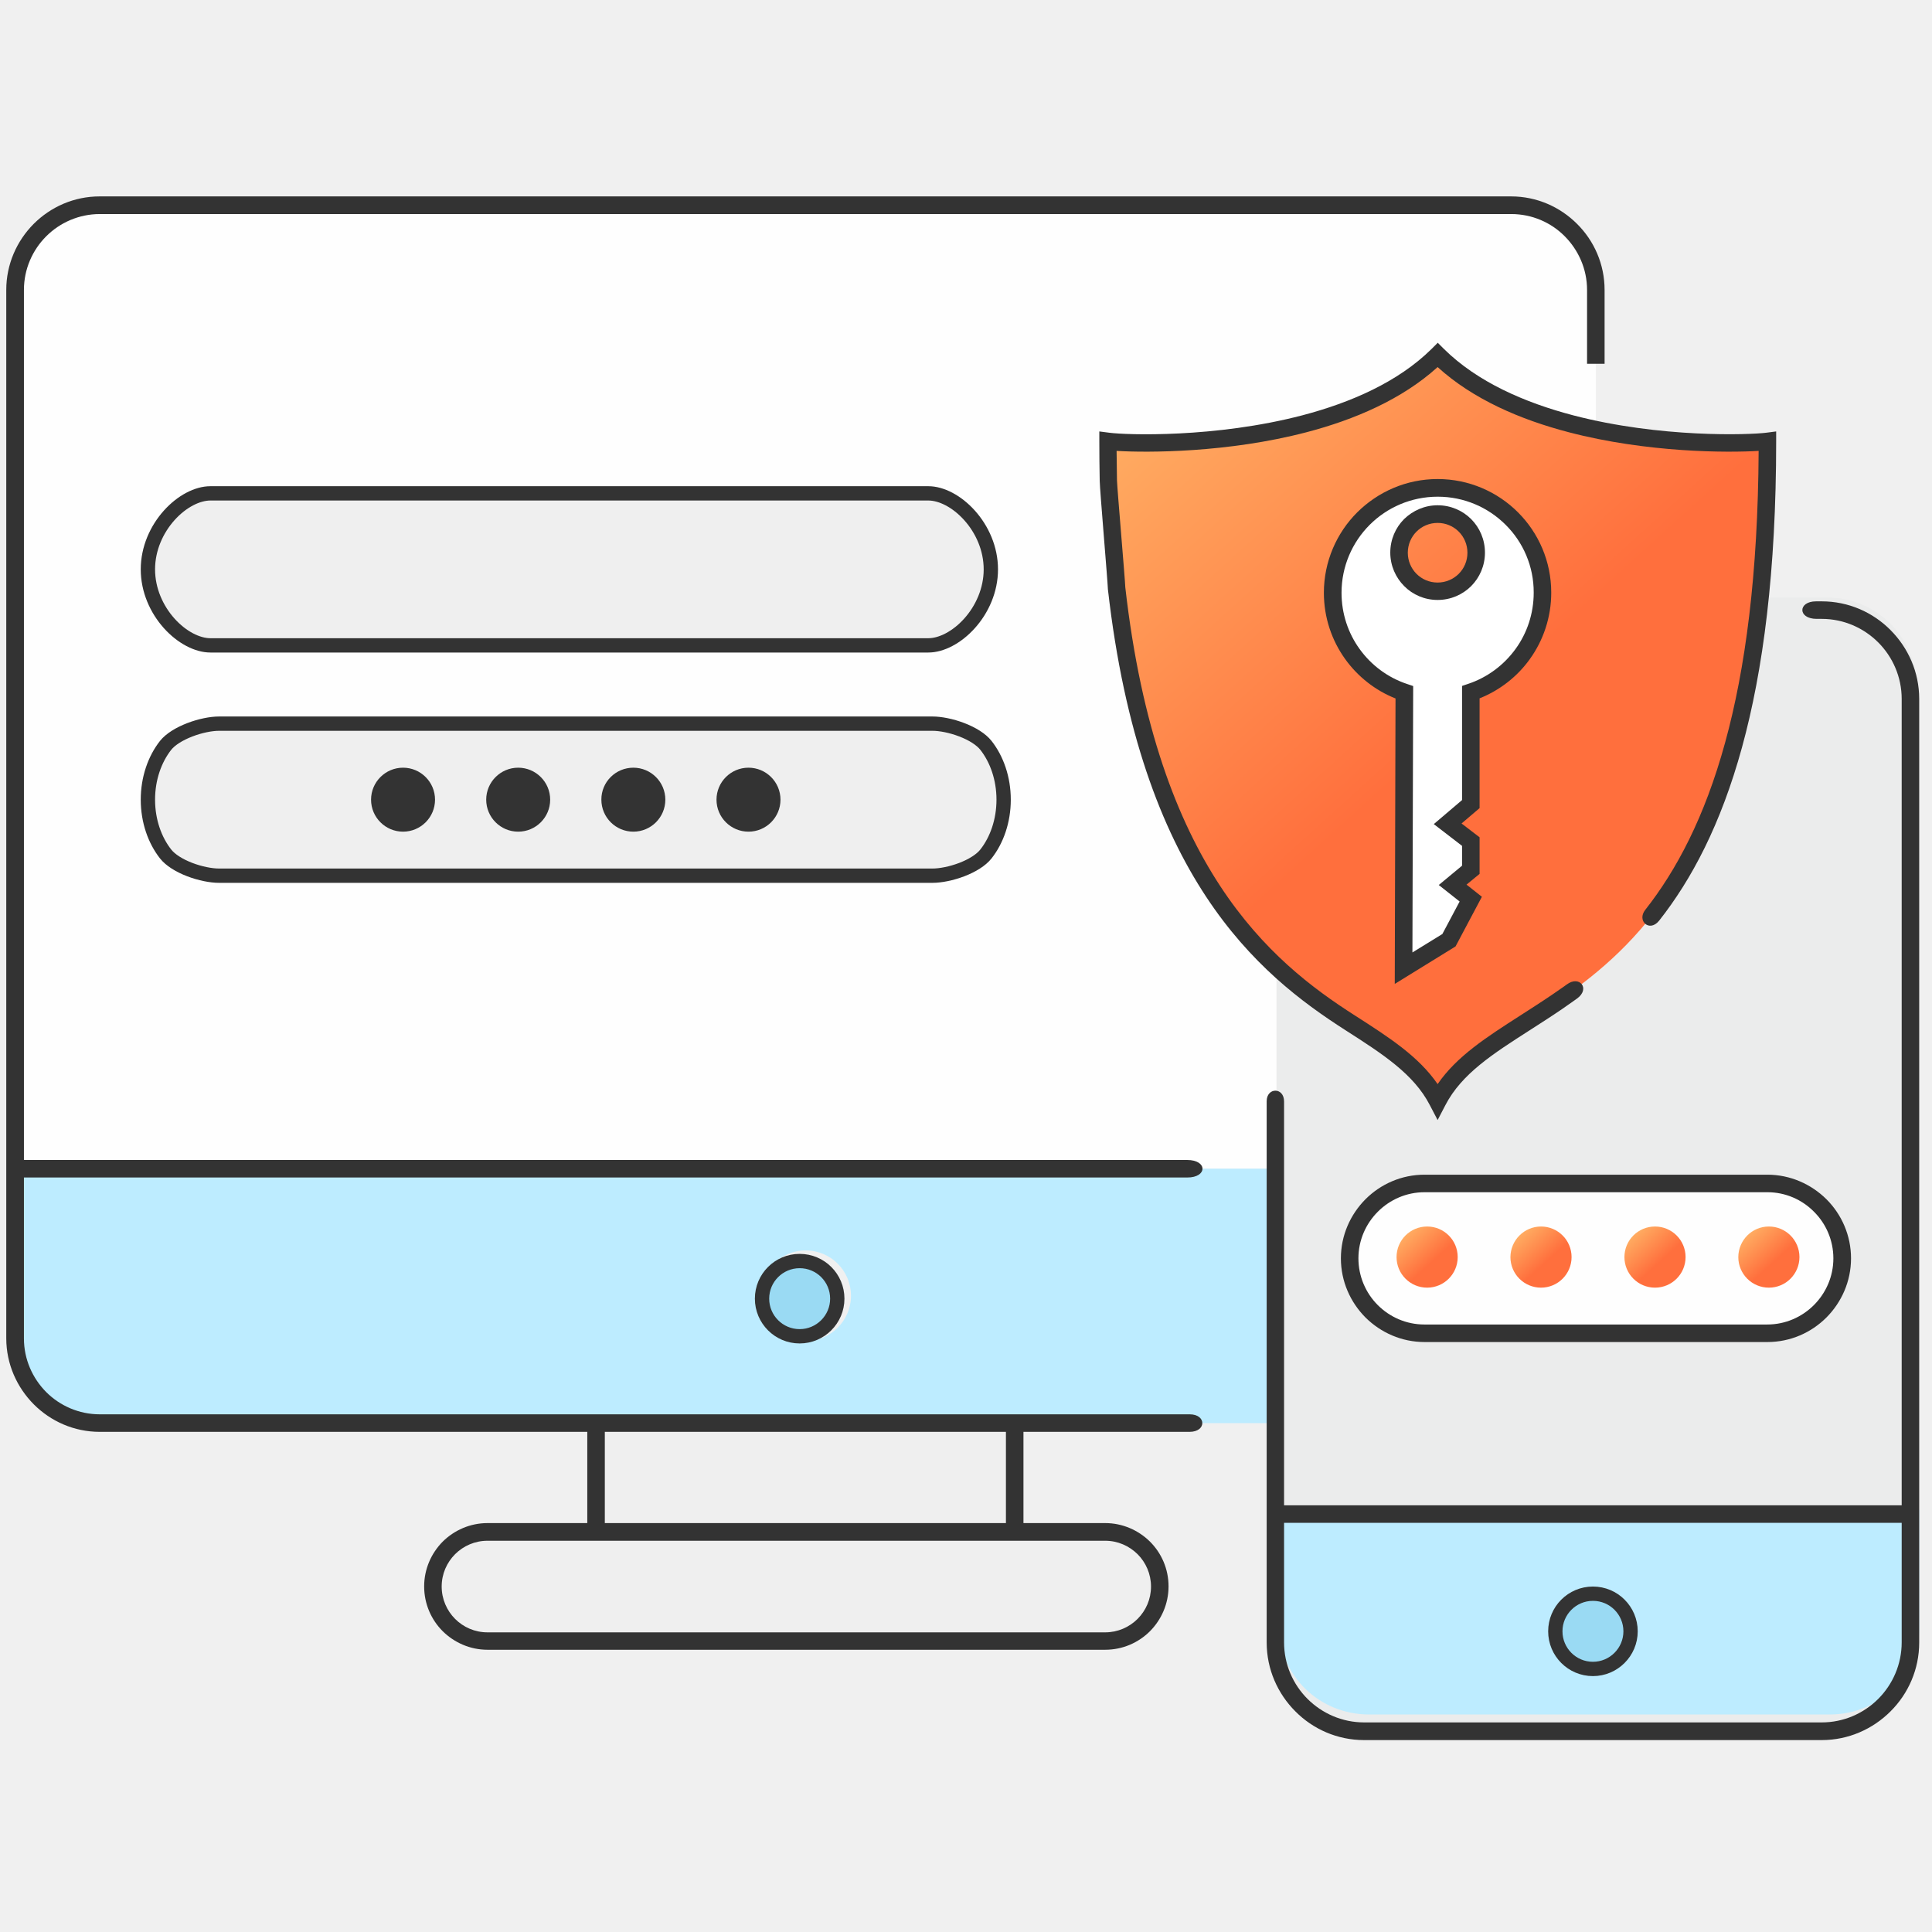
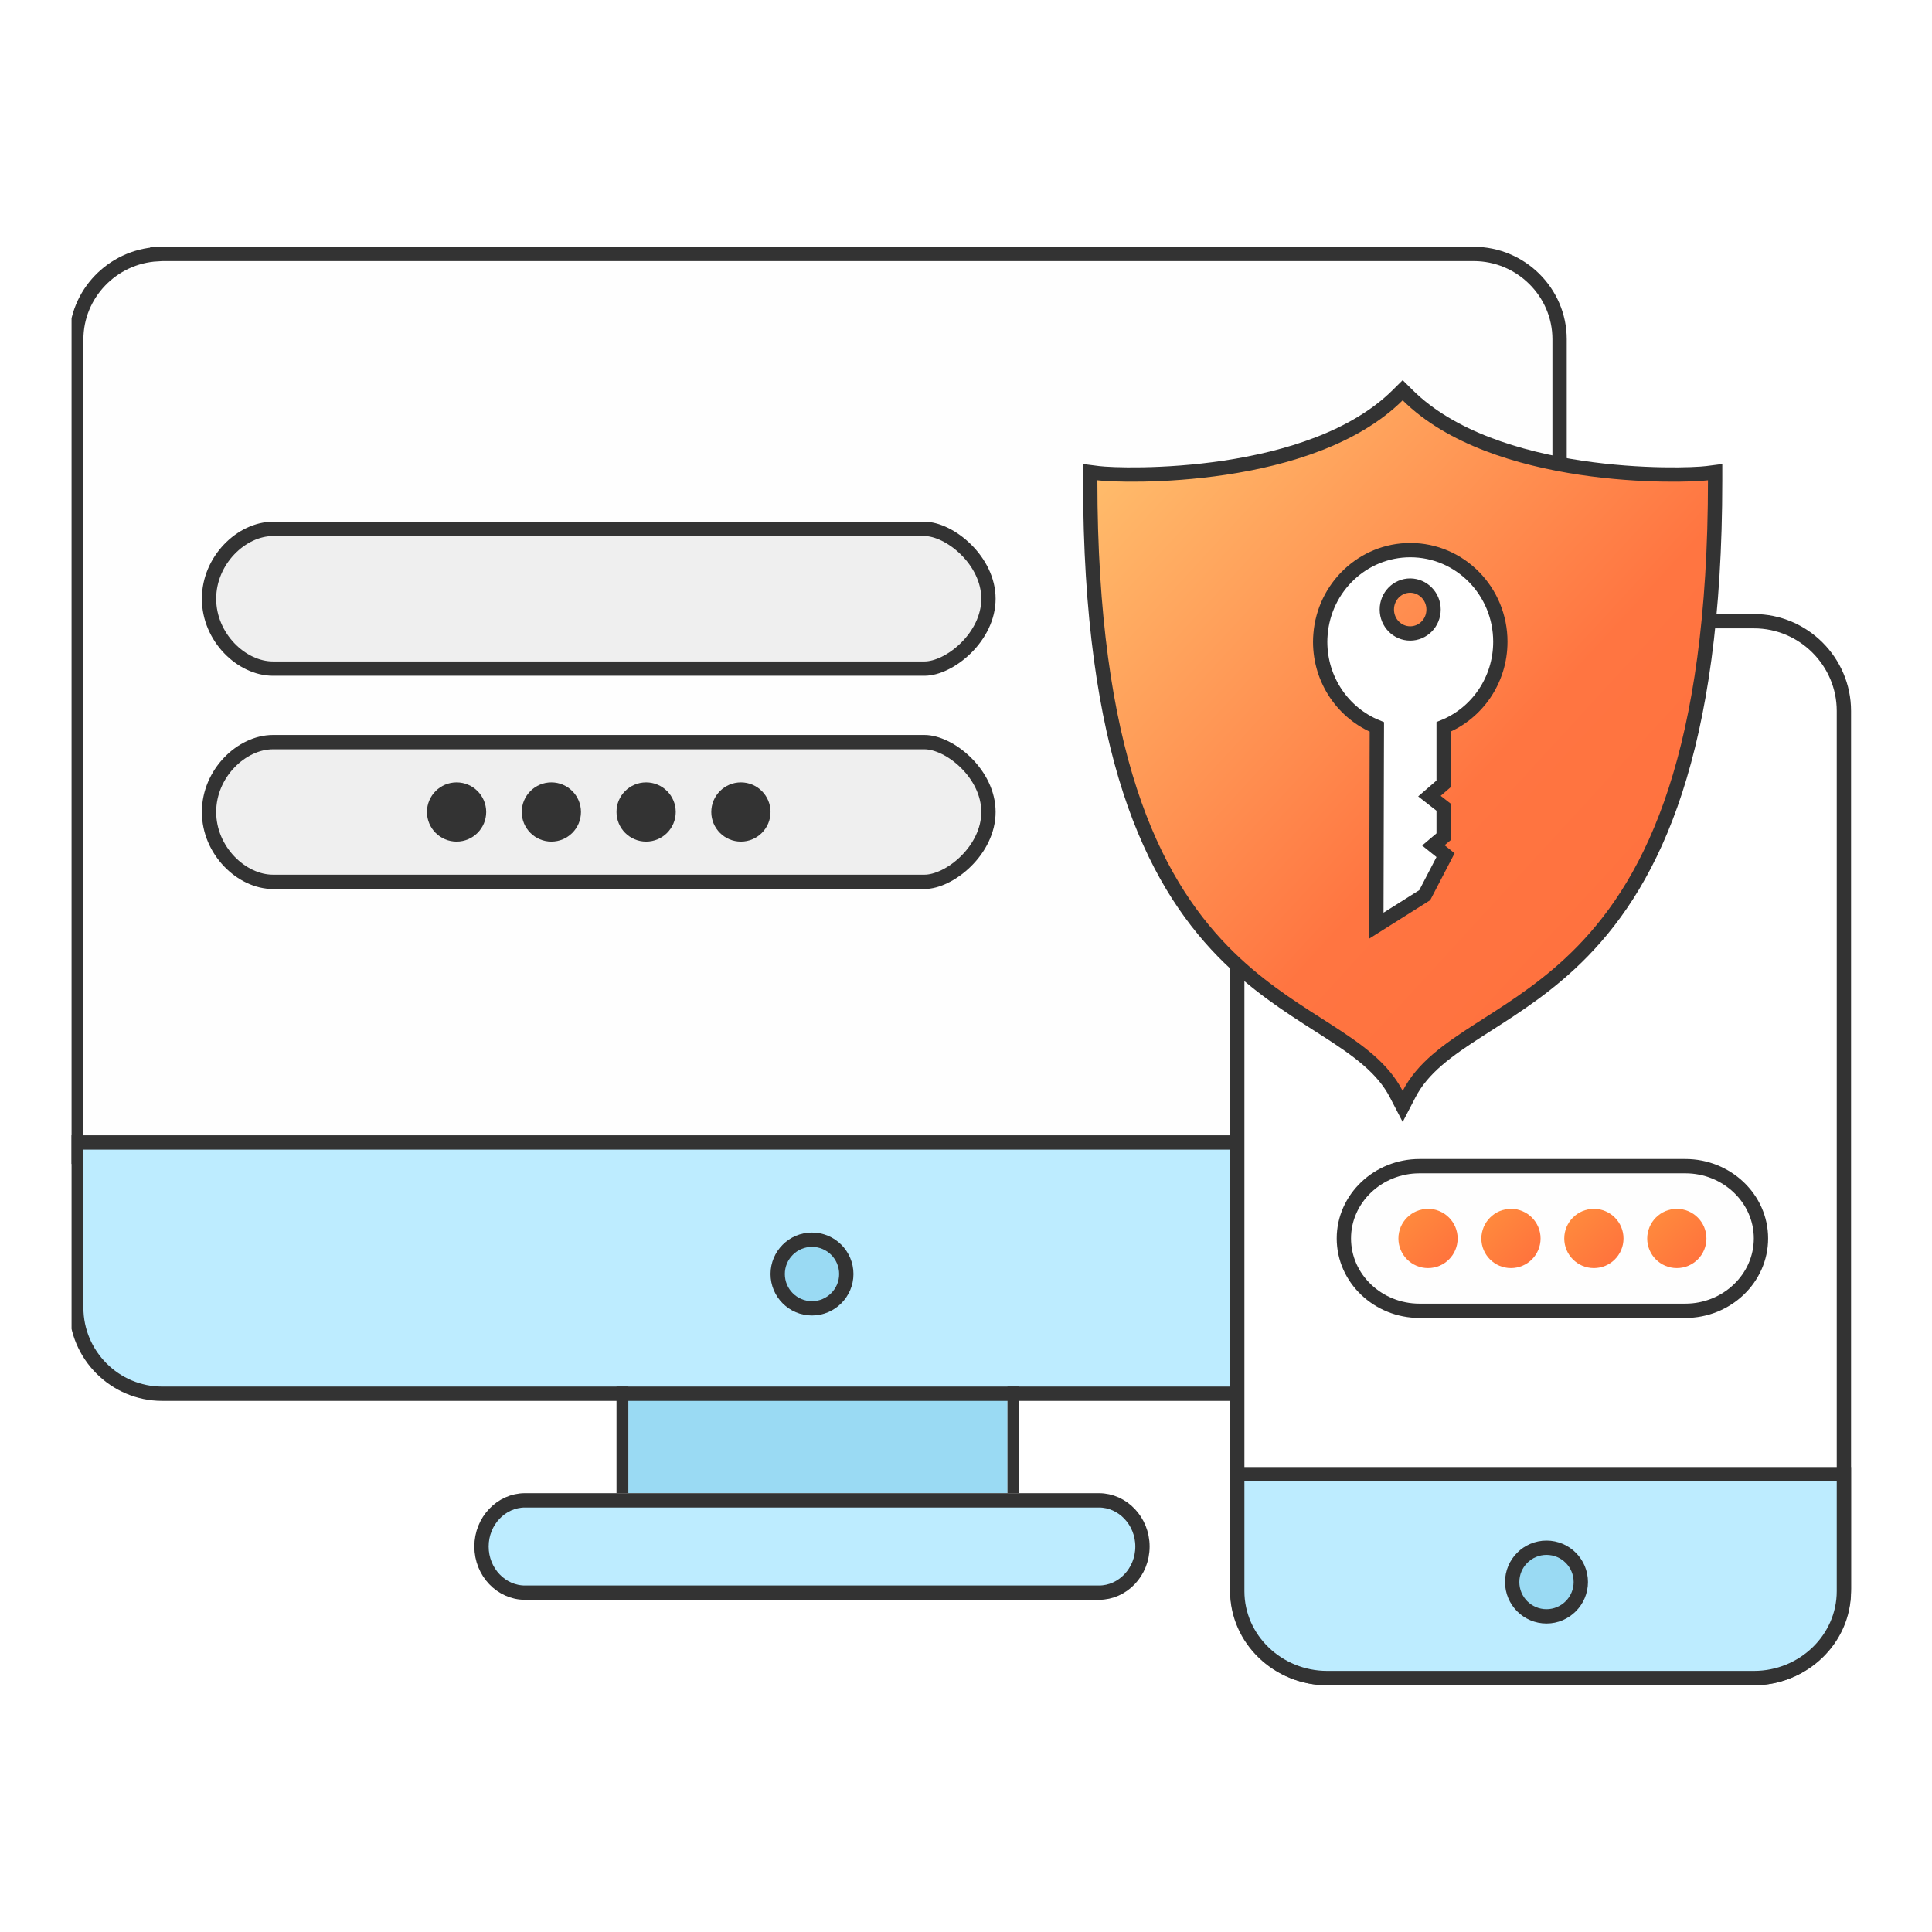
<svg xmlns="http://www.w3.org/2000/svg" width="135" height="135" viewBox="0 0 135 135" fill="none">
-   <path d="M70.906 99.444H41.653V107.044H70.906V99.444Z" fill="#EFEFEF" />
-   <path fill-rule="evenodd" clip-rule="evenodd" d="M7.153 14.349H6.974C3.72 14.349 1.056 17.014 1.056 20.268V81.671H83.879H111.514V28.305V20.259C111.514 17.005 108.85 14.34 105.596 14.34H37.22H33.214H7.153V14.349Z" fill="#FEFEFE" />
-   <path fill-rule="evenodd" clip-rule="evenodd" d="M111.523 81.662H1.064V93.525C1.064 96.78 3.729 99.444 6.983 99.444H41.654H70.907H105.605C108.859 99.444 111.523 96.78 111.523 93.525V81.662ZM56.298 87.374C58.05 87.374 59.463 88.796 59.463 90.539C59.463 92.283 58.042 93.704 56.298 93.704C54.546 93.704 53.133 92.283 53.133 90.539C53.133 88.796 54.546 87.374 56.298 87.374Z" fill="#BDECFF" />
-   <path fill-rule="evenodd" clip-rule="evenodd" d="M1.672 81.054H82.949C84.389 81.054 84.371 82.279 82.967 82.279H1.672V93.526C1.672 94.983 2.271 96.306 3.228 97.272C4.184 98.228 5.517 98.827 6.974 98.827H83.137C84.299 98.827 84.317 100.052 83.119 100.052H6.974C5.177 100.052 3.55 99.319 2.361 98.13C1.181 96.941 0.438 95.314 0.438 93.517V20.259C0.438 18.462 1.172 16.835 2.352 15.646C3.541 14.457 5.168 13.724 6.965 13.724H105.586C107.384 13.724 109.011 14.457 110.2 15.646C111.389 16.826 112.122 18.462 112.122 20.259V25.418H110.897V20.259C110.897 18.802 110.298 17.479 109.341 16.513C108.385 15.547 107.053 14.957 105.595 14.957H6.974C5.517 14.957 4.184 15.556 3.228 16.513C2.271 17.47 1.672 18.802 1.672 20.259V81.054Z" fill="#333333" />
-   <path fill-rule="evenodd" clip-rule="evenodd" d="M95.448 41.752H127.687C131.129 41.752 133.936 44.568 133.936 48.001V114.393C133.936 117.835 131.12 120.642 127.687 120.642H95.448C92.005 120.642 89.198 117.826 89.198 114.393V48.01C89.198 44.568 92.014 41.752 95.448 41.752Z" fill="#EBECEC" />
-   <path fill-rule="evenodd" clip-rule="evenodd" d="M70.907 107.043H41.654H34.063C31.962 107.043 30.255 108.76 30.255 110.852C30.255 112.953 31.971 114.661 34.063 114.661H77.228C79.329 114.661 81.036 112.944 81.036 110.852C81.036 108.76 79.32 107.043 77.228 107.043H70.907Z" fill="#EFEFEF" />
-   <path d="M55.877 88.116C57.333 88.116 58.506 89.296 58.506 90.745C58.506 92.192 57.325 93.374 55.877 93.374C54.422 93.374 53.248 92.193 53.248 90.745C53.248 89.296 54.422 88.116 55.877 88.116Z" fill="#9ADAF3" stroke="#333333" />
-   <path d="M42.262 99.122H41.037V107.419H42.262V99.122Z" fill="#333333" />
-   <path d="M71.515 99.167H70.29V107.356H71.515V99.167Z" fill="#333333" />
-   <path fill-rule="evenodd" clip-rule="evenodd" d="M34.063 106.427H77.227C78.443 106.427 79.552 106.927 80.357 107.723C81.161 108.528 81.653 109.627 81.653 110.852C81.653 112.068 81.152 113.177 80.357 113.981C79.552 114.786 78.443 115.278 77.227 115.278H34.063C32.847 115.278 31.739 114.777 30.934 113.981C30.129 113.177 29.638 112.068 29.638 110.852C29.638 109.636 30.138 108.528 30.934 107.723C31.739 106.927 32.847 106.427 34.063 106.427ZM77.227 107.661H34.063C33.187 107.661 32.382 108.018 31.801 108.599C31.22 109.18 30.863 109.976 30.863 110.861C30.863 111.737 31.22 112.542 31.801 113.123C32.382 113.704 33.178 114.062 34.063 114.062H77.227C78.104 114.062 78.908 113.704 79.489 113.123C80.07 112.542 80.428 111.746 80.428 110.861C80.428 109.985 80.07 109.18 79.489 108.599C78.899 108.018 78.104 107.661 77.227 107.661Z" fill="#333333" />
-   <path fill-rule="evenodd" clip-rule="evenodd" d="M134.106 105.497H89.404V113.785C89.404 117.099 92.218 119.801 95.649 119.801H127.862C131.301 119.801 134.106 117.09 134.106 113.785V105.497Z" fill="#BDECFF" />
-   <path d="M111.308 111.361C112.763 111.361 113.937 112.542 113.937 113.99C113.937 115.438 112.755 116.619 111.308 116.619C109.852 116.619 108.679 115.438 108.679 113.99C108.679 112.542 109.852 111.361 111.308 111.361Z" fill="#9ADAF3" stroke="#333333" />
-   <path fill-rule="evenodd" clip-rule="evenodd" d="M126.897 42.02H127.296C129.167 42.02 130.869 42.784 132.102 44.027C133.334 45.261 134.106 46.965 134.106 48.839V114.771C134.106 116.644 133.343 118.349 132.102 119.583C130.869 120.817 129.167 121.59 127.296 121.59H95.32C93.449 121.59 91.746 120.826 90.514 119.583C89.281 118.349 88.51 116.644 88.51 114.771V76.948C88.51 75.972 89.725 75.954 89.725 76.966V114.762C89.725 116.307 90.354 117.701 91.365 118.713C92.385 119.725 93.777 120.355 95.32 120.355H127.296C128.83 120.355 130.231 119.725 131.242 118.713C132.253 117.701 132.882 116.298 132.882 114.762V48.839C132.882 47.303 132.253 45.9 131.242 44.888C130.231 43.876 128.83 43.245 127.296 43.245H126.932C125.602 43.236 125.629 42.02 126.897 42.02Z" fill="#333333" />
-   <path d="M133.936 105.184H89.198V106.409H133.936V105.184Z" fill="#333333" />
-   <path d="M15.302 50.566H65.163C65.717 50.566 66.479 50.714 67.205 50.992C67.938 51.273 68.559 51.659 68.893 52.083C69.649 53.044 70.13 54.389 70.13 55.878C70.13 57.367 69.649 58.711 68.893 59.672C68.559 60.097 67.938 60.483 67.205 60.764C66.479 61.041 65.717 61.189 65.163 61.189H15.302C14.748 61.189 13.986 61.041 13.26 60.764C12.527 60.483 11.906 60.097 11.572 59.672C10.816 58.711 10.335 57.367 10.335 55.878C10.335 54.389 10.816 53.045 11.571 52.084C11.906 51.664 12.527 51.278 13.261 50.996C13.987 50.716 14.749 50.566 15.302 50.566Z" fill="#EFEFEF" stroke="#333333" />
-   <path d="M14.702 34.474H64.868C65.775 34.474 66.866 35.028 67.749 36.014C68.623 36.989 69.236 38.326 69.236 39.785C69.236 41.243 68.623 42.581 67.749 43.556C66.866 44.541 65.775 45.096 64.868 45.096H14.702C13.796 45.096 12.704 44.541 11.821 43.556C10.948 42.581 10.335 41.243 10.335 39.785C10.335 38.326 10.948 36.989 11.821 36.014C12.704 35.028 13.796 34.474 14.702 34.474Z" fill="#EFEFEF" stroke="#333333" />
-   <path fill-rule="evenodd" clip-rule="evenodd" d="M99.543 82.69H123.494C126.373 82.69 128.724 85.041 128.724 87.92C128.724 90.799 126.373 93.159 123.494 93.159H99.543C96.664 93.159 94.312 90.808 94.312 87.92C94.312 85.05 96.664 82.69 99.543 82.69Z" fill="#FEFEFE" />
-   <path fill-rule="evenodd" clip-rule="evenodd" d="M99.543 82.082H123.495C125.095 82.082 126.561 82.744 127.625 83.799C128.689 84.862 129.342 86.329 129.342 87.929C129.342 89.538 128.68 90.996 127.625 92.059C126.561 93.123 125.104 93.776 123.495 93.776H99.543C97.934 93.776 96.477 93.115 95.413 92.059C94.358 90.996 93.696 89.538 93.696 87.929C93.696 86.32 94.358 84.862 95.413 83.799C96.477 82.735 97.934 82.082 99.543 82.082ZM123.495 83.307H99.543C98.274 83.307 97.121 83.825 96.28 84.666C95.44 85.506 94.921 86.659 94.921 87.929C94.921 89.199 95.44 90.361 96.271 91.192C97.112 92.033 98.265 92.551 99.534 92.551H123.486C124.755 92.551 125.909 92.033 126.749 91.192C127.589 90.352 128.108 89.199 128.108 87.929C128.108 86.659 127.589 85.497 126.749 84.666C125.917 83.825 124.764 83.307 123.495 83.307Z" fill="#333333" />
-   <path fill-rule="evenodd" clip-rule="evenodd" d="M100.454 76.923C96.02 68.367 77.415 71.764 77.415 30.844C79.31 31.086 93.695 31.506 100.454 24.81C107.213 31.506 121.598 31.086 123.494 30.844C123.494 71.764 104.889 68.376 100.454 76.923Z" fill="url(#paint0_linear)" />
-   <path fill-rule="evenodd" clip-rule="evenodd" d="M98.139 48.377L98.13 53.079L98.094 67.652L101.259 65.694L102.779 62.824L101.509 61.823L102.779 60.768V58.801L101.16 57.559L102.779 56.182V48.368C105.693 47.402 107.794 44.649 107.794 41.412C107.794 37.362 104.513 34.081 100.463 34.081C96.61 34.081 93.445 37.058 93.15 40.831C93.132 41.028 93.123 41.215 93.123 41.412C93.123 44.657 95.224 47.411 98.139 48.377ZM103.154 38.614C103.154 40.107 101.947 41.314 100.454 41.314C98.961 41.314 97.754 40.107 97.754 38.614C97.754 37.121 98.961 35.914 100.454 35.914C101.947 35.923 103.154 37.13 103.154 38.614Z" fill="white" />
-   <path fill-rule="evenodd" clip-rule="evenodd" d="M100.455 33.473C102.645 33.473 104.639 34.367 106.069 35.798C107.509 37.237 108.394 39.222 108.394 41.412C108.394 43.138 107.84 44.747 106.901 46.052C106.025 47.277 104.8 48.234 103.387 48.797V56.468L102.127 57.541L103.387 58.506V61.063L102.475 61.814L103.548 62.663L101.707 66.132L97.46 68.752L97.513 48.806C96.092 48.243 94.876 47.277 94 46.061C93.061 44.756 92.507 43.156 92.507 41.421C92.507 39.231 93.401 37.237 94.831 35.807C96.28 34.367 98.264 33.473 100.455 33.473ZM105.211 36.674C103.995 35.458 102.314 34.707 100.464 34.707C98.604 34.707 96.923 35.458 95.707 36.674C94.492 37.89 93.741 39.571 93.741 41.421C93.741 42.887 94.206 44.246 95.001 45.346C95.815 46.481 96.977 47.349 98.327 47.796L98.747 47.939L98.694 66.553L100.786 65.265L101.993 62.994L100.535 61.841L102.162 60.491V59.105L100.187 57.585L102.162 55.905V47.93L102.583 47.787C103.933 47.34 105.095 46.464 105.908 45.337C106.704 44.237 107.169 42.878 107.169 41.412C107.178 39.571 106.427 37.881 105.211 36.674Z" fill="#333333" />
-   <path fill-rule="evenodd" clip-rule="evenodd" d="M100.454 35.306C101.366 35.306 102.198 35.672 102.797 36.271C103.396 36.87 103.762 37.702 103.762 38.614C103.762 39.526 103.396 40.357 102.797 40.956C102.198 41.555 101.366 41.922 100.454 41.922C99.543 41.922 98.711 41.555 98.121 40.956C97.522 40.357 97.147 39.526 97.147 38.614C97.147 37.702 97.513 36.87 98.112 36.271C98.72 35.681 99.543 35.306 100.454 35.306ZM101.93 37.147C101.554 36.772 101.036 36.539 100.454 36.539C99.873 36.539 99.355 36.772 98.979 37.147C98.604 37.523 98.371 38.05 98.371 38.623C98.371 39.195 98.604 39.722 98.979 40.098C99.355 40.473 99.873 40.706 100.454 40.706C101.027 40.706 101.554 40.473 101.93 40.098C102.305 39.722 102.538 39.204 102.538 38.623C102.538 38.041 102.305 37.523 101.93 37.147Z" fill="#333333" />
-   <path fill-rule="evenodd" clip-rule="evenodd" d="M110.2 69.771C110.128 69.824 110.048 69.878 109.976 69.932L109.172 70.495C108.43 71.004 107.643 71.505 106.892 71.988C104.326 73.633 102.136 75.028 101 77.218L100.455 78.264L99.909 77.218C98.783 75.037 96.584 73.633 94.018 71.988C87.885 68.063 79.704 61.295 77.415 41.17L78.631 41.036C80.849 60.598 88.752 67.178 94.679 70.96C97.049 72.48 99.114 73.803 100.455 75.752C101.796 73.803 103.861 72.48 106.23 70.96C106.937 70.504 107.67 70.039 108.474 69.493L109.261 68.948C109.333 68.894 109.404 68.841 109.485 68.787C110.379 68.126 111.139 69.091 110.2 69.771ZM77.415 41.17L78.631 41.036C78.613 40.464 78.068 34.161 78.05 33.571C78.041 32.936 78.032 32.248 78.023 31.506C80.169 31.64 85.811 31.64 91.3 30.201C94.653 29.324 97.969 27.903 100.455 25.65C102.931 27.903 106.248 29.324 109.61 30.201C115.099 31.64 120.732 31.64 122.886 31.506C122.842 40.151 121.956 46.758 120.544 51.89C119.113 57.111 117.138 60.812 114.965 63.575C114.357 64.335 115.251 65.175 115.931 64.335C118.193 61.465 120.24 57.63 121.724 52.221C123.199 46.847 124.111 39.928 124.111 30.844V30.147L123.423 30.236C122.234 30.388 116.011 30.612 109.923 29.02C106.552 28.135 103.235 26.696 100.893 24.38L100.464 23.951L100.035 24.38C97.692 26.696 94.375 28.135 91.005 29.02C84.916 30.612 78.685 30.397 77.505 30.236L76.816 30.147V30.844C76.816 31.72 76.825 32.632 76.843 33.598C76.852 34.233 77.397 40.571 77.415 41.17Z" fill="#333333" />
-   <path fill-rule="evenodd" clip-rule="evenodd" d="M28.163 53.643C29.396 53.643 30.398 54.645 30.398 55.878C30.398 57.111 29.396 58.113 28.163 58.113C26.93 58.113 25.928 57.111 25.928 55.878C25.928 54.645 26.93 53.643 28.163 53.643Z" fill="#333333" />
-   <path fill-rule="evenodd" clip-rule="evenodd" d="M36.209 53.643C37.442 53.643 38.444 54.645 38.444 55.878C38.444 57.111 37.442 58.113 36.209 58.113C34.976 58.113 33.974 57.111 33.974 55.878C33.974 54.645 34.976 53.643 36.209 53.643Z" fill="#333333" />
-   <path fill-rule="evenodd" clip-rule="evenodd" d="M44.256 53.643C45.489 53.643 46.491 54.645 46.491 55.878C46.491 57.111 45.489 58.113 44.256 58.113C43.023 58.113 42.021 57.111 42.021 55.878C42.013 54.645 43.015 53.643 44.256 53.643Z" fill="#333333" />
-   <path fill-rule="evenodd" clip-rule="evenodd" d="M52.301 53.643C53.535 53.643 54.537 54.645 54.537 55.878C54.537 57.111 53.535 58.113 52.301 58.113C51.068 58.113 50.066 57.111 50.066 55.878C50.066 54.645 51.068 53.643 52.301 53.643Z" fill="#333333" />
-   <path fill-rule="evenodd" clip-rule="evenodd" d="M99.722 85.703C100.902 85.703 101.858 86.659 101.858 87.839C101.858 89.019 100.902 89.976 99.722 89.976C98.542 89.976 97.585 89.019 97.585 87.839C97.585 86.659 98.542 85.703 99.722 85.703Z" fill="url(#paint1_linear)" />
-   <path fill-rule="evenodd" clip-rule="evenodd" d="M107.679 85.703C108.859 85.703 109.815 86.659 109.815 87.839C109.815 89.019 108.859 89.976 107.679 89.976C106.499 89.976 105.542 89.019 105.542 87.839C105.551 86.659 106.508 85.703 107.679 85.703Z" fill="url(#paint2_linear)" />
-   <path fill-rule="evenodd" clip-rule="evenodd" d="M115.645 85.703C116.825 85.703 117.781 86.659 117.781 87.839C117.781 89.019 116.825 89.976 115.645 89.976C114.464 89.976 113.508 89.019 113.508 87.839C113.508 86.659 114.464 85.703 115.645 85.703Z" fill="url(#paint3_linear)" />
-   <path fill-rule="evenodd" clip-rule="evenodd" d="M123.602 85.703C124.782 85.703 125.738 86.659 125.738 87.839C125.738 89.019 124.782 89.976 123.602 89.976C122.421 89.976 121.465 89.019 121.465 87.839C121.474 86.659 122.421 85.703 123.602 85.703Z" fill="url(#paint4_linear)" />
+   <rect width="135" height="135" fill="white" />
+   <g clip-path="url(#clip0)">
+     <path d="M70.397 96.888H43.907V104.338H70.397V96.888Z" fill="#9ADAF3" />
+     <path d="M10.994 17.745V17.762C7.85 17.936 5.328 20.542 5.328 23.711V80.331V80.831H5.828H82.796H108.477H108.977V80.331V31.122V23.703C108.977 20.422 106.273 17.745 102.977 17.745H39.435H35.713H11.494H10.994Z" fill="#FEFEFE" stroke="#333333" />
+     <path d="M108.977 80.331V79.831H108.477H5.828H5.328V80.331V91.377C5.328 94.682 8.026 97.387 11.328 97.387H43.547H70.732H102.977C106.278 97.387 108.977 94.682 108.977 91.377V80.331Z" fill="#BDECFF" stroke="#333333" />
+     <path d="M122.562 43.407H92.735C89.283 43.407 86.454 46.231 86.454 49.686V110.984C86.454 114.431 89.275 117.255 92.735 117.255H122.562C126.013 117.255 128.844 114.44 128.844 110.984V49.678C128.844 46.231 126.023 43.407 122.562 43.407Z" fill="white" stroke="#333333" />
+     <path d="M43.737 104.838H70.919H76.792C78.436 104.838 79.831 106.269 79.831 108.063C79.831 109.858 78.444 111.288 76.792 111.288H36.684C35.04 111.288 33.645 109.866 33.645 108.063C33.645 106.268 35.033 104.838 36.684 104.838H43.737Z" fill="#BDECFF" stroke="#333333" />
+     <path d="M56.738 86.626C58.065 86.626 59.136 87.703 59.136 89.023C59.136 90.343 58.058 91.421 56.738 91.421C55.411 91.421 54.341 90.344 54.341 89.023C54.341 87.703 55.411 86.626 56.738 86.626Z" fill="#9ADAF3" stroke="#333333" />
+     <path d="M43.907 96.888H43.079V104.338H43.907V96.888Z" fill="#333333" />
+     <path d="M71.225 96.888H70.397V104.338H71.225V96.888Z" fill="#333333" />
+     <path d="M128.844 103.51V103.01H128.344H86.954H86.454V103.51V111.185C86.454 114.547 89.301 117.255 92.735 117.255H122.562C126.006 117.255 128.844 114.538 128.844 111.185V103.51Z" fill="#BDECFF" stroke="#333333" />
+     <path d="M108.063 108.149C109.39 108.149 110.46 109.225 110.46 110.546C110.46 111.866 109.383 112.944 108.063 112.944C106.736 112.944 105.665 111.867 105.665 110.546C105.665 109.225 106.736 108.149 108.063 108.149Z" fill="#9ADAF3" stroke="#333333" />
+     <path d="M19.073 36.957H64.603C65.441 36.957 66.563 37.475 67.494 38.393C68.415 39.301 69.069 40.525 69.069 41.838C69.069 43.151 68.415 44.375 67.494 45.282C66.563 46.2 65.441 46.719 64.603 46.719H19.073C16.887 46.719 14.606 44.544 14.606 41.838C14.606 39.131 16.887 36.957 19.073 36.957Z" fill="#EFEFEF" stroke="#333333" />
+     <path d="M19.073 51.858H64.603C65.441 51.858 66.563 52.376 67.494 53.294C68.415 54.202 69.069 55.426 69.069 56.739C69.069 58.051 68.415 59.276 67.494 60.183C66.563 61.101 65.441 61.62 64.603 61.62H19.073C16.887 61.62 14.606 59.445 14.606 56.739C14.606 54.032 16.887 51.858 19.073 51.858Z" fill="#EFEFEF" stroke="#333333" />
+     <path d="M117.768 81.487H99.185C96.3 81.487 93.904 83.741 93.904 86.536C93.904 89.346 96.3 91.593 99.185 91.593H117.768C120.654 91.593 123.049 89.338 123.049 86.536C123.049 83.733 120.652 81.487 117.768 81.487Z" fill="#FEFEFE" stroke="#333333" />
+     <path d="M97.569 76.456L98.013 77.312L98.457 76.456C99.414 74.612 101.145 73.387 103.349 71.969C103.542 71.845 103.738 71.72 103.937 71.593C105.986 70.282 108.337 68.779 110.577 66.483C115.521 61.414 119.846 52.579 119.846 33.56V32.992L119.283 33.064C118.456 33.169 114.734 33.324 110.443 32.681C106.139 32.035 101.378 30.602 98.365 27.617L98.013 27.268L97.661 27.617C94.649 30.602 89.887 32.035 85.584 32.681C81.293 33.324 77.571 33.169 76.744 33.064L76.18 32.992V33.56C76.18 52.579 80.505 61.412 85.449 66.48C87.688 68.774 90.038 70.277 92.086 71.587C92.286 71.715 92.483 71.841 92.677 71.965C94.881 73.384 96.612 74.609 97.569 76.456Z" fill="url(#paint0_linear)" stroke="#333333" />
+     <path d="M100.689 59.499L100.158 59.072L100.699 58.614L100.876 58.465V58.233V56.65V56.406L100.684 56.256L99.883 55.629L100.703 54.919L100.876 54.769V54.541V50.789C103.201 49.848 104.838 47.533 104.838 44.842C104.838 41.315 102.031 38.44 98.546 38.44C95.233 38.44 92.525 41.046 92.271 44.333C92.256 44.504 92.248 44.669 92.248 44.842C92.248 47.54 93.883 49.854 96.209 50.796L96.203 52.772L96.203 52.773L96.175 63.774L96.172 64.683L96.942 64.198L99.442 62.622L99.556 62.549L99.619 62.429L100.819 60.119L101.008 59.755L100.689 59.499ZM100.172 42.589C100.172 43.524 99.434 44.263 98.539 44.263C97.645 44.263 96.906 43.524 96.906 42.589C96.906 41.655 97.644 40.917 98.538 40.916C99.436 40.922 100.172 41.664 100.172 42.589Z" fill="white" stroke="#333333" />
+     <path fill-rule="evenodd" clip-rule="evenodd" d="M31.904 54.669C33.046 54.669 33.973 55.597 33.973 56.739C33.973 57.88 33.046 58.808 31.904 58.808C30.762 58.808 29.834 57.88 29.834 56.739C29.834 55.597 30.762 54.669 31.904 54.669Z" fill="#333333" />
+     <path fill-rule="evenodd" clip-rule="evenodd" d="M38.526 54.669C39.668 54.669 40.596 55.597 40.596 56.739C40.596 57.88 39.668 58.808 38.526 58.808C37.385 58.808 36.457 57.88 36.457 56.739C36.457 55.597 37.385 54.669 38.526 54.669Z" fill="#333333" />
+     <path fill-rule="evenodd" clip-rule="evenodd" d="M45.149 54.669C46.291 54.669 47.218 55.597 47.218 56.739C47.218 57.88 46.291 58.808 45.149 58.808C44.007 58.808 43.079 57.88 43.079 56.739C43.072 55.597 44 54.669 45.149 54.669Z" fill="#333333" />
+     <path fill-rule="evenodd" clip-rule="evenodd" d="M51.771 54.669C52.913 54.669 53.841 55.597 53.841 56.739C53.841 57.88 52.913 58.808 51.771 58.808C50.63 58.808 49.702 57.88 49.702 56.739C49.702 55.597 50.63 54.669 51.771 54.669Z" fill="#333333" />
+     <path fill-rule="evenodd" clip-rule="evenodd" d="M99.785 84.47C100.928 84.47 101.854 85.397 101.854 86.54C101.854 87.683 100.928 88.609 99.785 88.609C98.642 88.609 97.715 87.683 97.715 86.54C97.715 85.397 98.642 84.47 99.785 84.47Z" fill="url(#paint1_linear)" />
+     <path fill-rule="evenodd" clip-rule="evenodd" d="M105.579 84.47C106.722 84.47 107.649 85.397 107.649 86.54C107.649 87.683 106.722 88.609 105.579 88.609C104.436 88.609 103.51 87.683 103.51 86.54C103.518 85.397 104.445 84.47 105.579 84.47Z" fill="url(#paint2_linear)" />
+     <path fill-rule="evenodd" clip-rule="evenodd" d="M111.374 84.47C112.517 84.47 113.444 85.397 113.444 86.54C113.444 87.683 112.517 88.609 111.374 88.609C110.231 88.609 109.304 87.683 109.304 86.54C109.304 85.397 110.231 84.47 111.374 84.47Z" fill="url(#paint3_linear)" />
+     <path fill-rule="evenodd" clip-rule="evenodd" d="M117.169 84.47C118.312 84.47 119.238 85.397 119.238 86.54C119.238 87.683 118.312 88.609 117.169 88.609C116.026 88.609 115.099 87.683 115.099 86.54C115.108 85.397 116.026 84.47 117.169 84.47Z" fill="url(#paint4_linear)" />
+   </g>
  <defs>
-     <linearGradient id="paint0_linear" x1="74.963" y1="14.939" x2="104.859" y2="47.869" gradientUnits="userSpaceOnUse">
+     <linearGradient id="paint0_linear" x1="76.681" y1="26.087" x2="124.796" y2="70.293" gradientUnits="userSpaceOnUse">
      <stop stop-color="#FFC671" />
+       <stop offset="0.594" stop-color="#FF7541" />
      <stop offset="1" stop-color="#FF6F3D" />
    </linearGradient>
-     <linearGradient id="paint1_linear" x1="97.523" y1="85.416" x2="100.052" y2="88.201" gradientUnits="userSpaceOnUse">
-       <stop stop-color="#FFC671" />
+     <linearGradient id="paint1_linear" x1="97.715" y1="84.308" x2="101.854" y2="88.609" gradientUnits="userSpaceOnUse">
+       <stop stop-color="#FF8E3D" />
      <stop offset="1" stop-color="#FF6F3D" />
    </linearGradient>
-     <linearGradient id="paint2_linear" x1="105.484" y1="85.416" x2="108.013" y2="88.201" gradientUnits="userSpaceOnUse">
-       <stop stop-color="#FFC671" />
+     <linearGradient id="paint2_linear" x1="103.51" y1="84.308" x2="107.649" y2="88.609" gradientUnits="userSpaceOnUse">
+       <stop stop-color="#FF8E3D" />
      <stop offset="1" stop-color="#FF6F3D" />
    </linearGradient>
-     <linearGradient id="paint3_linear" x1="113.444" y1="85.416" x2="115.973" y2="88.201" gradientUnits="userSpaceOnUse">
-       <stop stop-color="#FFC671" />
+     <linearGradient id="paint3_linear" x1="109.304" y1="84.308" x2="113.444" y2="88.609" gradientUnits="userSpaceOnUse">
+       <stop stop-color="#FF8E3D" />
      <stop offset="1" stop-color="#FF6F3D" />
    </linearGradient>
-     <linearGradient id="paint4_linear" x1="121.405" y1="85.416" x2="123.934" y2="88.201" gradientUnits="userSpaceOnUse">
-       <stop stop-color="#FFC671" />
+     <linearGradient id="paint4_linear" x1="115.099" y1="84.308" x2="119.238" y2="88.609" gradientUnits="userSpaceOnUse">
+       <stop stop-color="#FF8E3D" />
      <stop offset="1" stop-color="#FF6F3D" />
    </linearGradient>
+     <clipPath id="clip0">
+       <rect width="125" height="125" fill="white" transform="translate(5 5)" />
+     </clipPath>
  </defs>
</svg>
